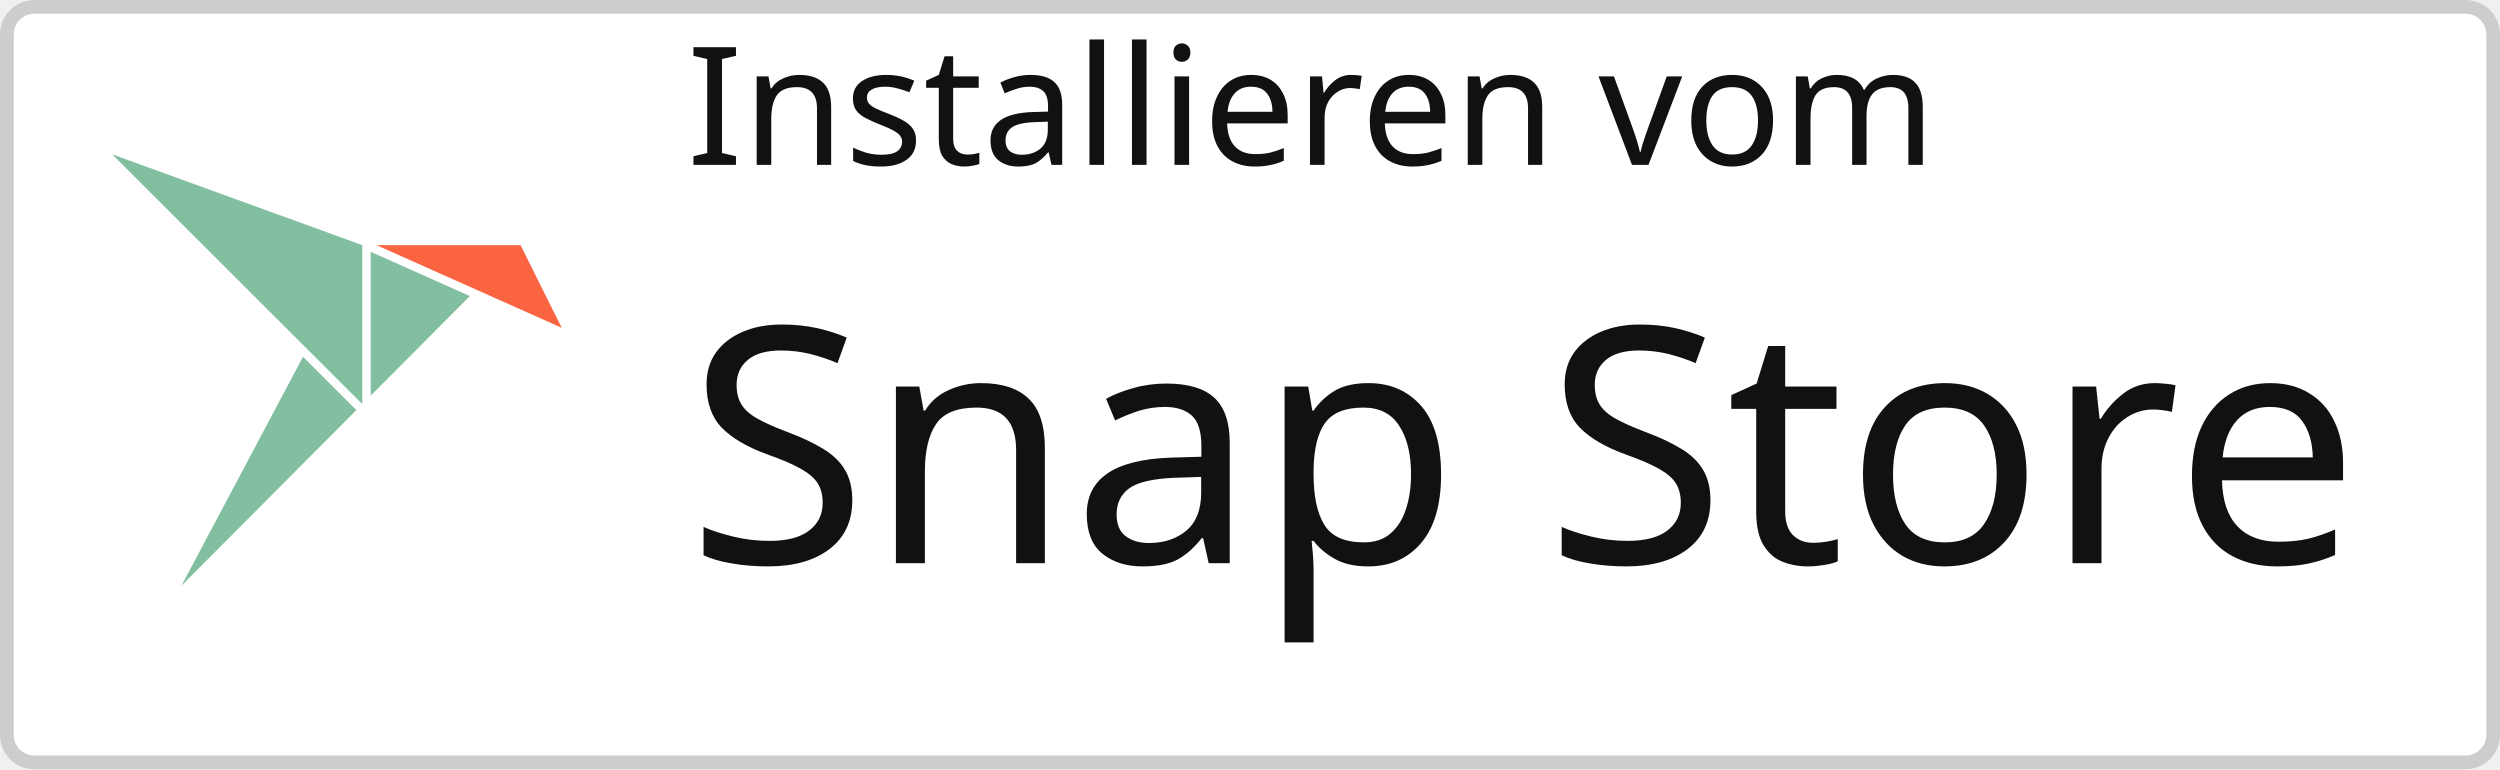
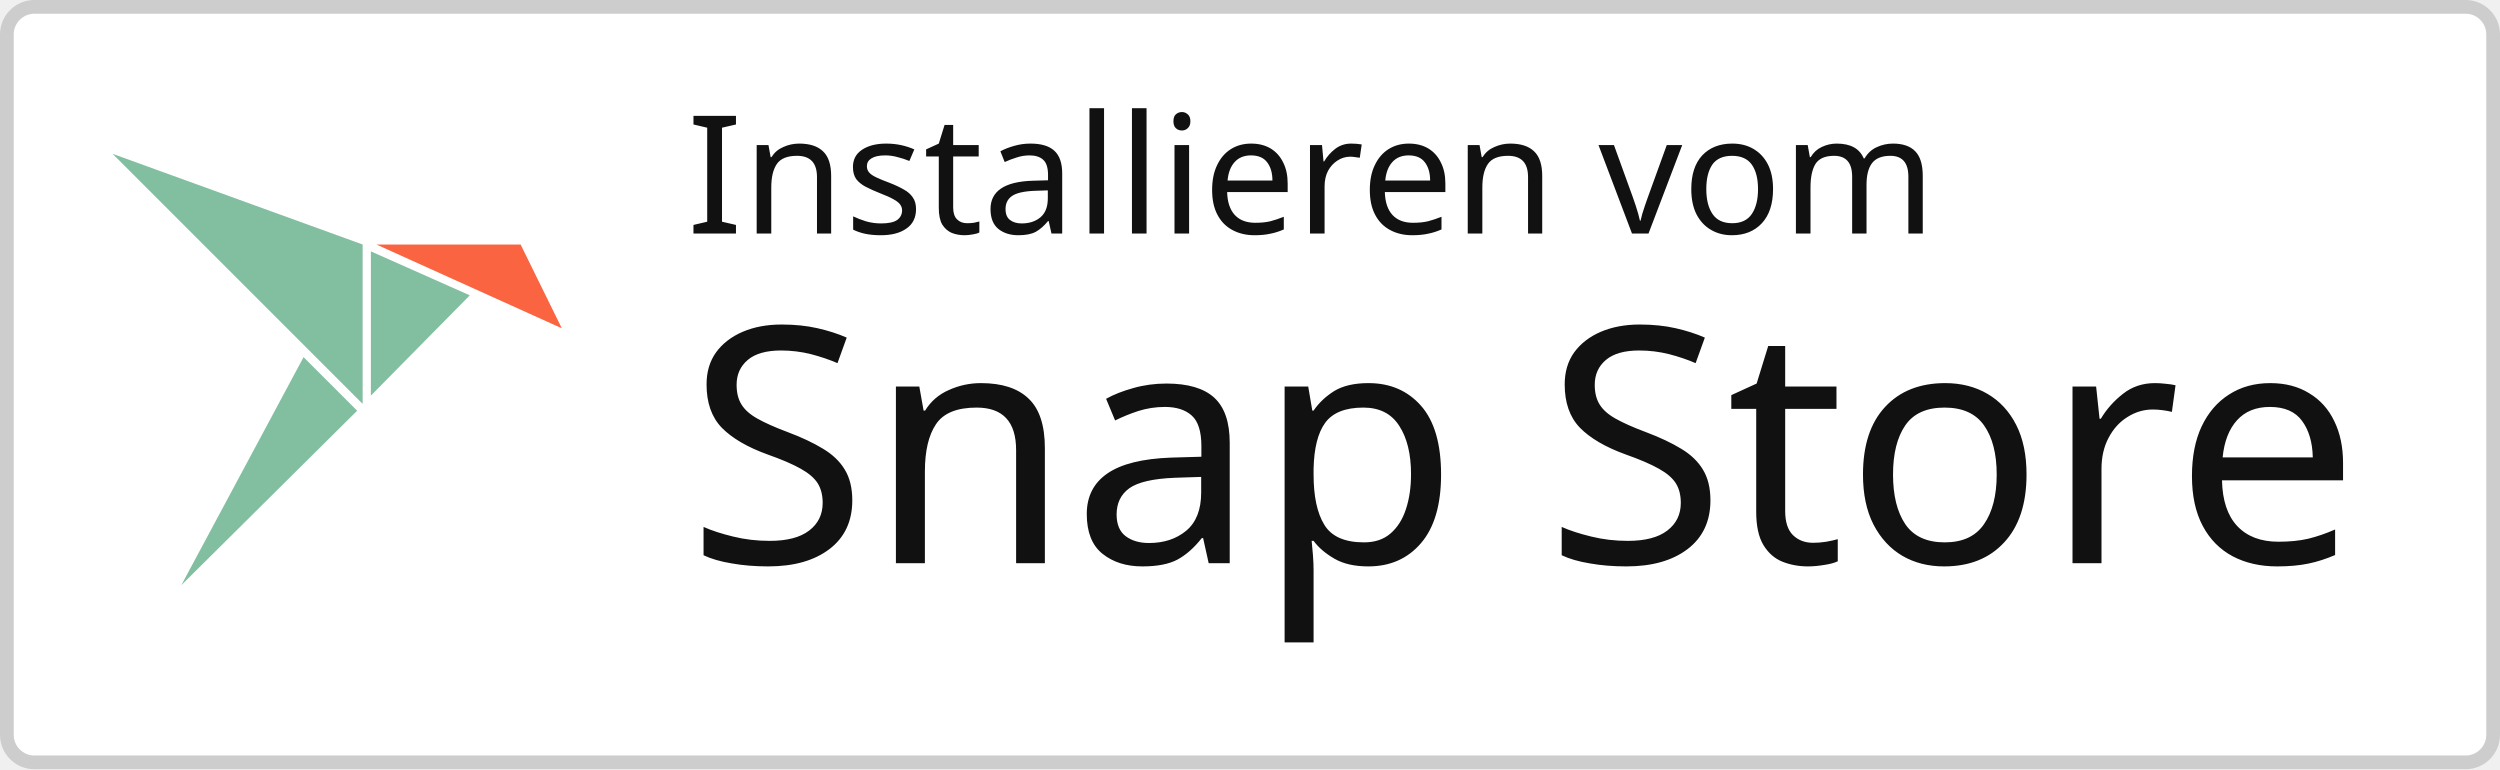
- <svg xmlns="http://www.w3.org/2000/svg" width="182px" height="56px" viewBox="0 0 182 56" version="1.1">
-   <g id="[DE]-snap-store-white" stroke="none" stroke-width="1" fill="none" fill-rule="evenodd">
+ <svg xmlns="http://www.w3.org/2000/svg" version="1.1" id="Layer_1" x="0px" y="0px" viewBox="0 0 182 56" style="enable-background:new 0 0 182 56;" xml:space="preserve">
+   <style type="text/css">
+ 	.st0{fill-rule:evenodd;clip-rule:evenodd;fill:#FFFFFF;stroke:#CDCDCD;}
+ 	.st1{fill:#82BEA0;}
+ 	.st2{fill:#FA6441;}
+ 	.st3{fill:#111111;}
+ 	.st4{font-family:'Ubuntu';}
+ 	.st5{font-size:12px;}
+ 	.st6{font-size:24px;}
+ </style>
+   <g>
    <g id="White-badge">
-       <rect id="Rectangle-path" stroke="#CDCDCD" stroke-width="1" fill="#FFFFFF" fill-rule="evenodd" x="0.5" y="0.5" width="181" height="55" rx="2" />
-       <g id="logo" transform="translate(8, 11)" fill-rule="nonzero">
-         <path d="M18.988,17.802 L18.988,7.331 L26.205,10.553 L18.988,17.802 Z M5.208,31.641 L14.059,14.974 L17.942,18.852 L5.208,31.641 Z M0.16,0.233 L18.375,6.846 L18.375,18.417 L0.16,0.233 Z" id="body" fill="#82BEA0" />
-         <polygon id="head" fill="#FA6441" points="29.897 6.845 19.406 6.845 32.894 12.866" />
+       <path id="Rectangle-path" class="st0" d="M2.5,0.5h177c1.1,0,2,0.9,2,2v51c0,1.1-0.9,2-2,2H2.5c-1.1,0-2-0.9-2-2v-51    C0.5,1.4,1.4,0.5,2.5,0.5z" />
+       <g id="logo" transform="translate(8, 11)">
+         <path id="body" class="st1" d="M19,17.8V7.3l7.2,3.2L19,17.8z M5.2,31.6L14.1,15l3.9,3.9L5.2,31.6z M0.2,0.2l18.2,6.6v11.6     L0.2,0.2z" />
+         <polygon id="head" class="st2" points="29.9,6.8 19.4,6.8 32.9,12.9    " />
      </g>
-       <text id="Get-it-from-the" font-family="Ubuntu" font-size="12" font-weight="normal" line-spacing="24" fill="#111111">
-         <tspan x="50" y="12">Installieren vom</tspan>
-       </text>
-       <text id="Snap-Store" font-family="Ubuntu" font-size="24" font-weight="normal" line-spacing="24" fill="#111111">
-         <tspan x="50" y="41">Snap Store</tspan>
-       </text>
+       <text transform="matrix(1 0 0 1 50 17)" class="st3 st4 st5">Installieren vom</text>
+       <text transform="matrix(1 0 0 1 50 41)" class="st3 st4 st6">Snap Store</text>
    </g>
  </g>
</svg>
